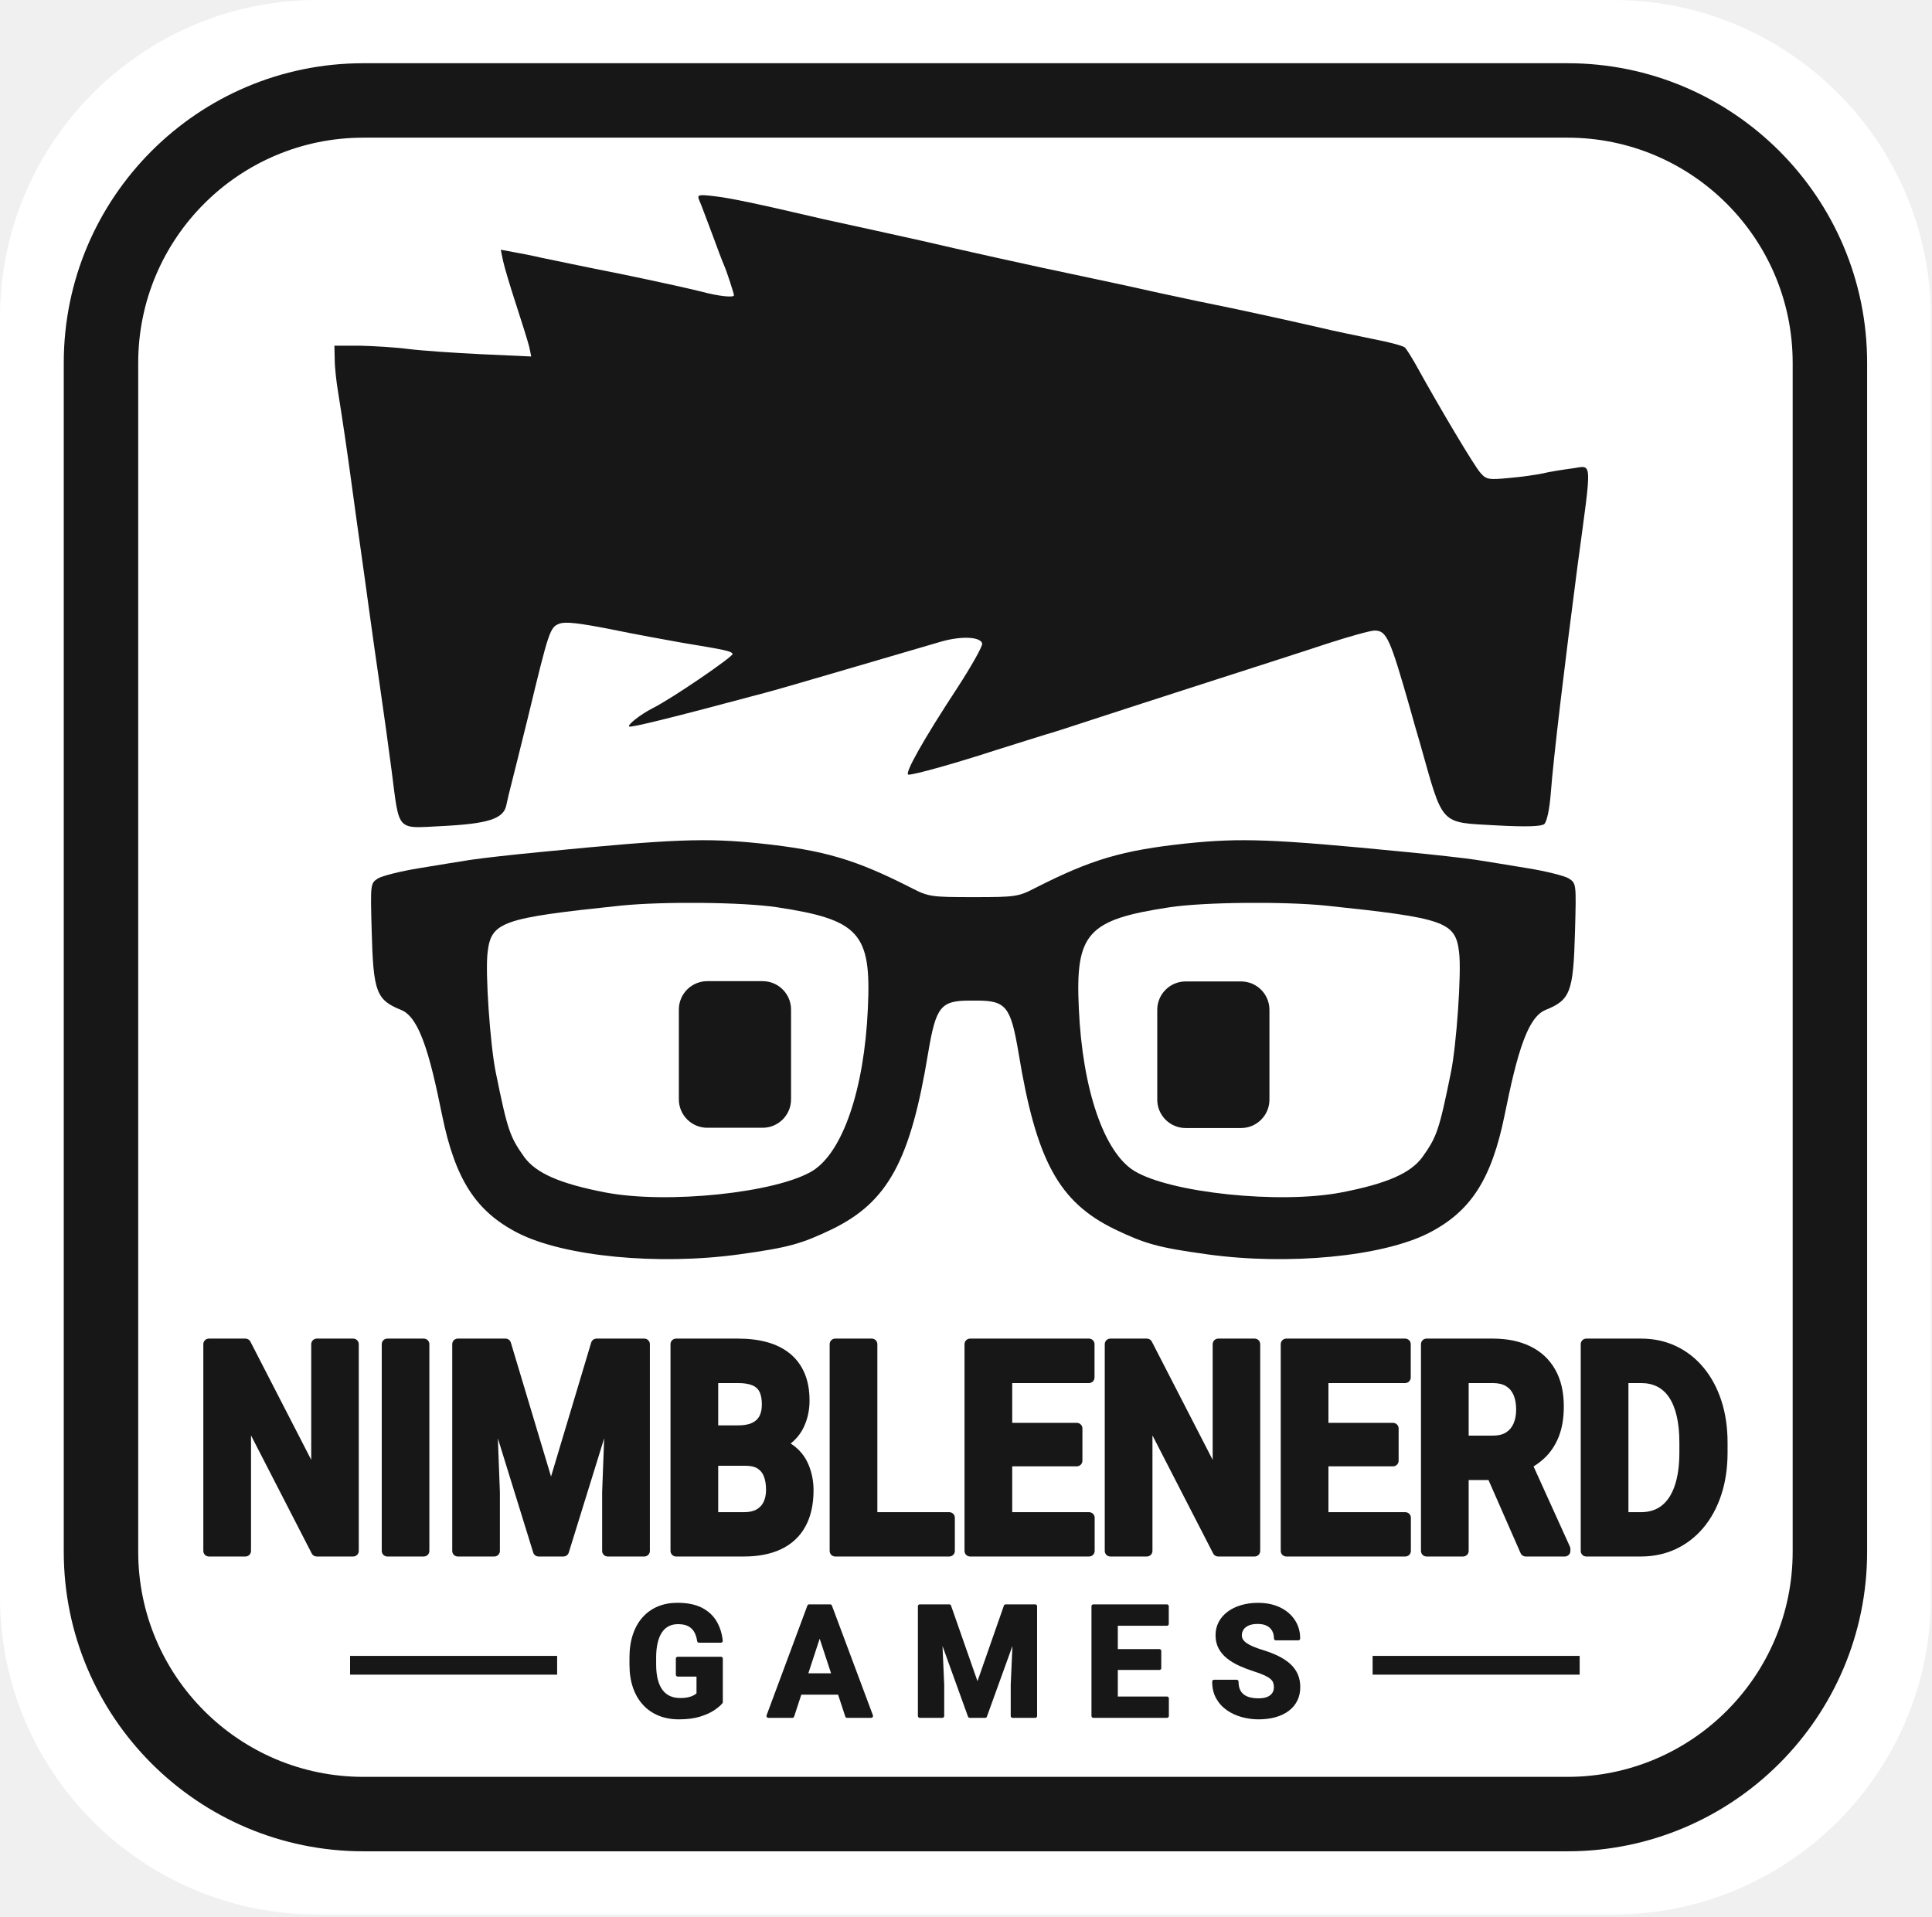
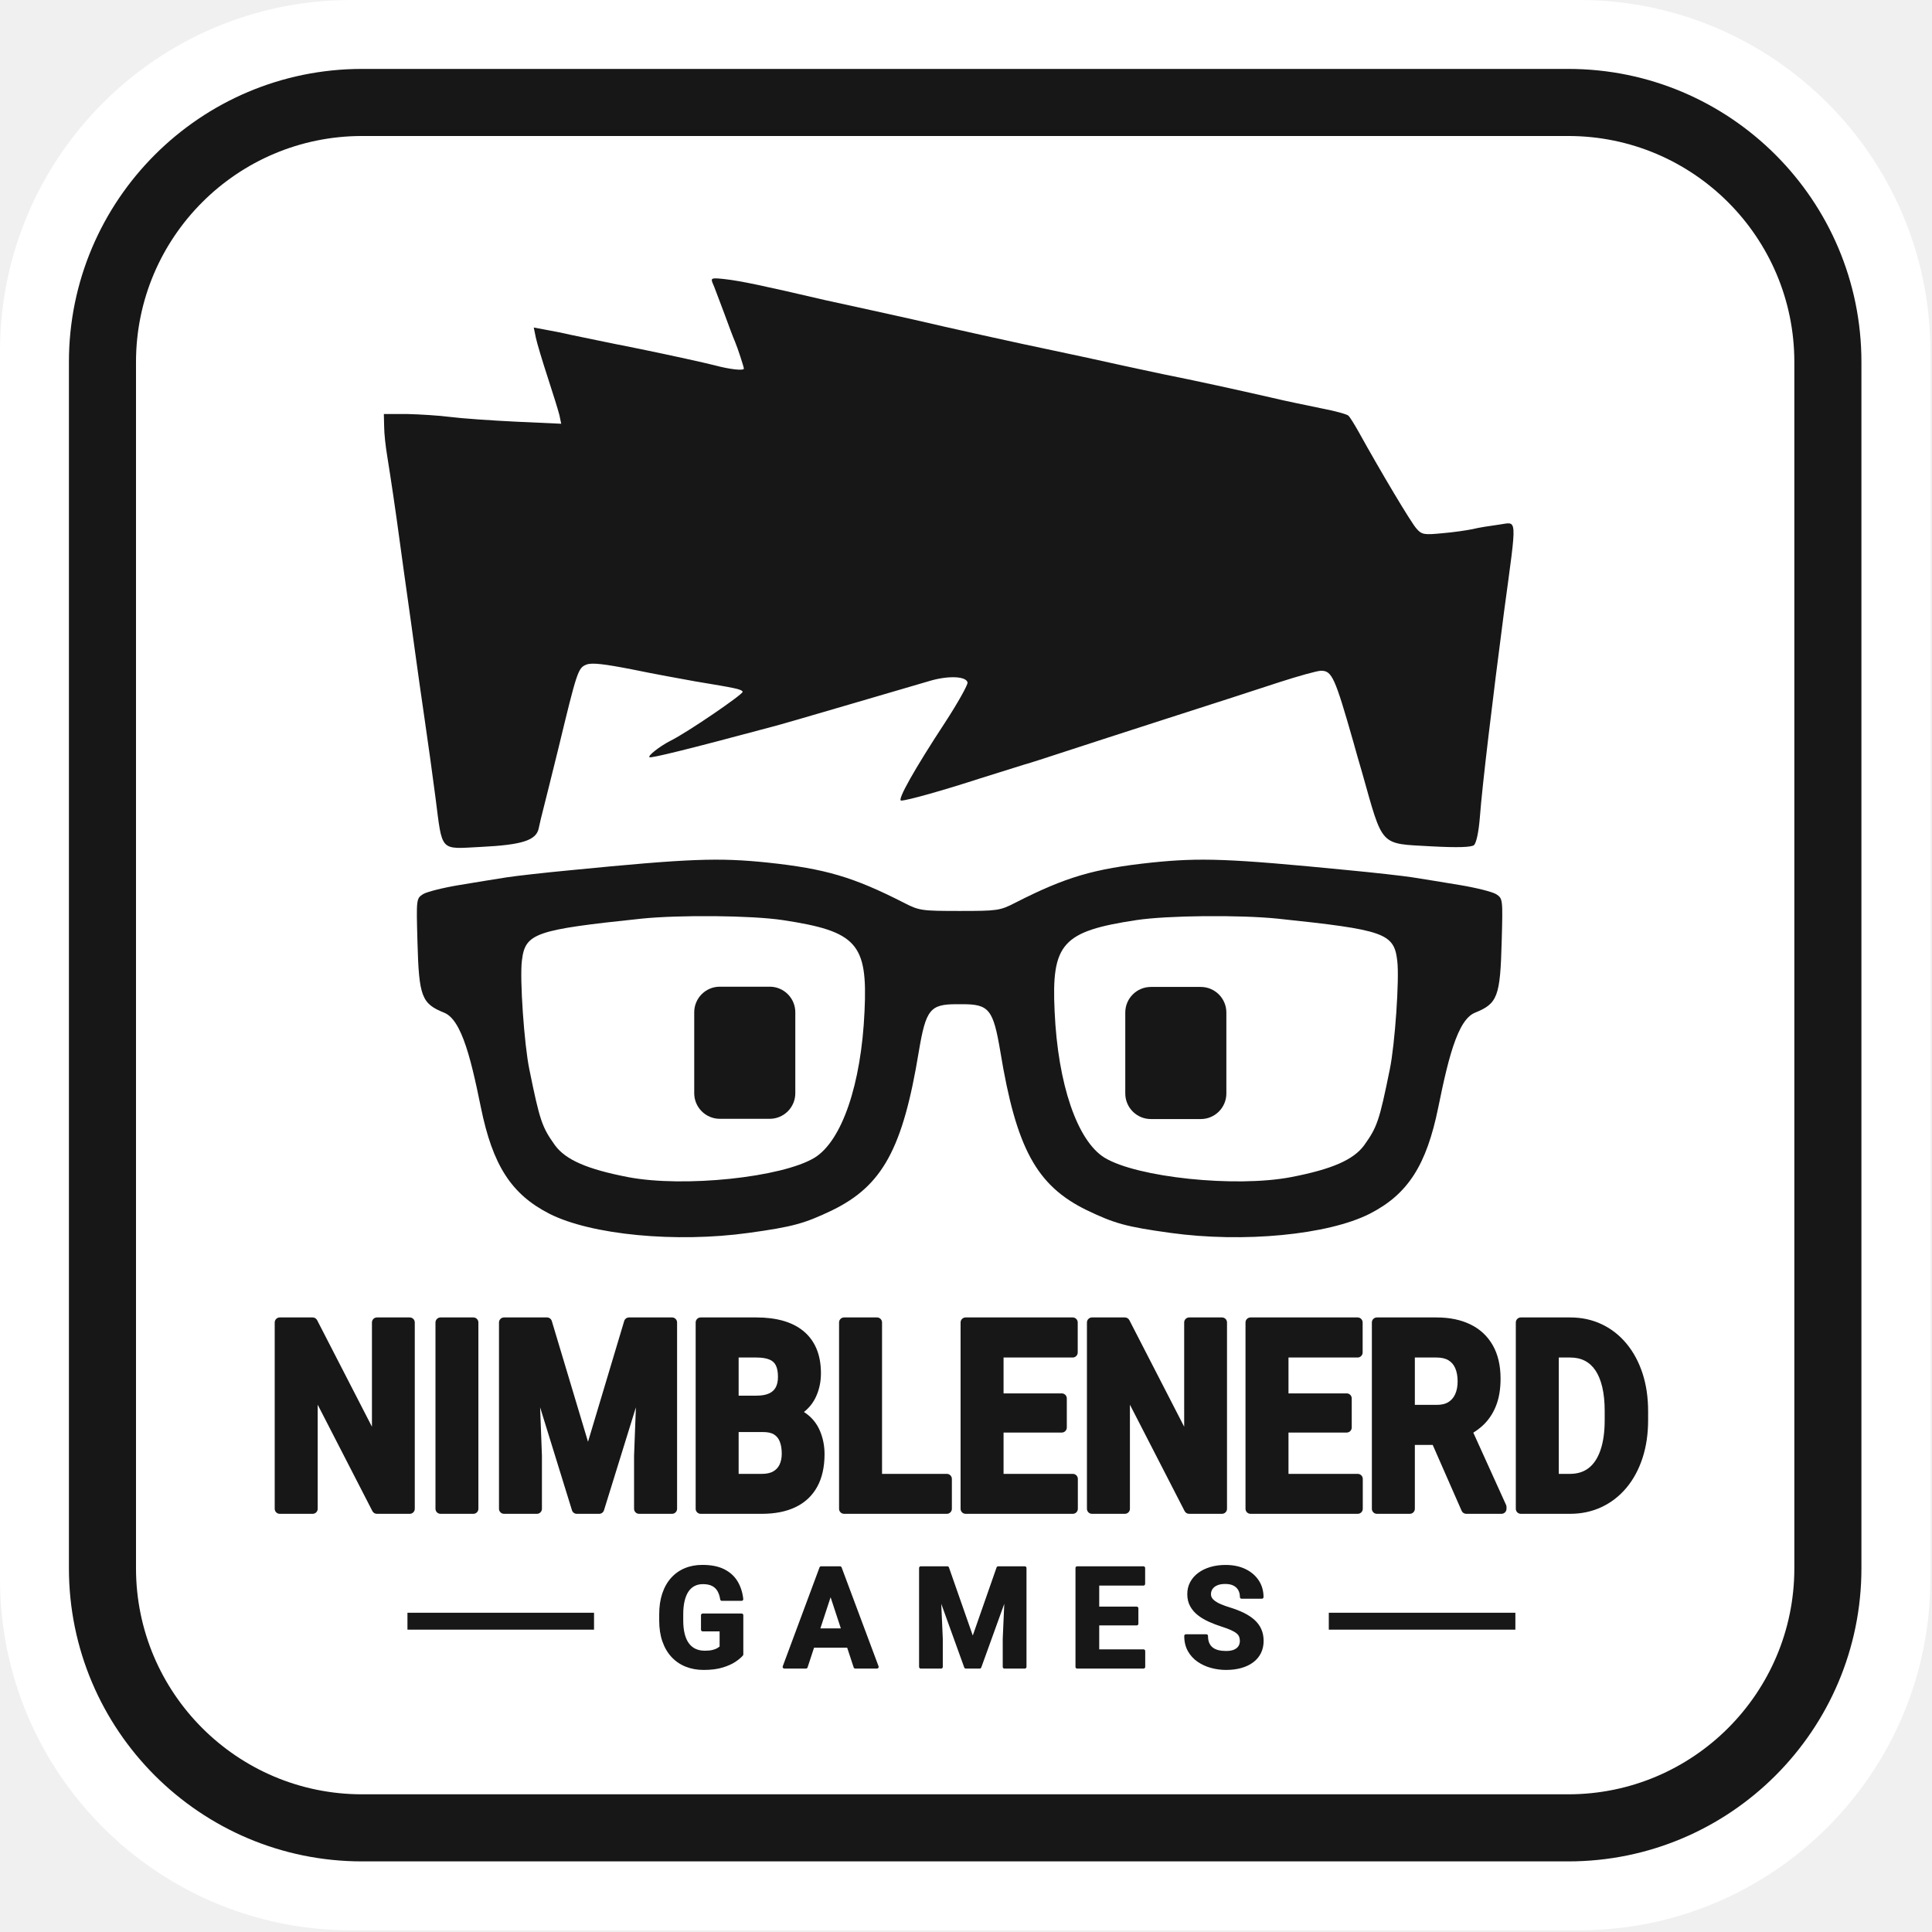
- <svg xmlns="http://www.w3.org/2000/svg" width="100%" height="100%" viewBox="0 0 519 515" version="1.1" xml:space="preserve" style="fill-rule:evenodd;clip-rule:evenodd;stroke-linejoin:round;stroke-miterlimit:2;">
-   <path d="M518.701,85.3L518.701,429.09C518.701,476.168 480.479,514.39 433.401,514.39L85.3,514.39C38.222,514.39 0,476.168 0,429.09L0,85.3C0,38.222 38.222,0 85.3,0L433.401,0C480.479,0 518.701,38.222 518.701,85.3Z" style="fill:#fff;" />
-   <path d="M212.398,387.841C212.528,387.922 212.655,388.006 212.78,388.092C214.801,389.484 216.275,391.3 217.205,393.537C218.097,395.685 218.546,397.969 218.546,400.391C218.546,404.259 217.805,407.496 216.371,410.113C214.891,412.812 212.726,414.848 209.87,416.214C207.13,417.524 203.793,418.198 199.851,418.198L181.62,418.198C180.791,418.198 180.12,417.526 180.12,416.698L180.12,361.151C180.12,360.323 180.791,359.651 181.62,359.651L198.24,359.651C201.172,359.651 203.789,359.976 206.091,360.616C208.492,361.282 210.531,362.311 212.215,363.686C213.937,365.091 215.251,366.858 216.15,368.991C217.021,371.056 217.47,373.496 217.47,376.315C217.47,378.812 216.979,381.124 216.007,383.254C215.183,385.059 213.982,386.59 212.398,387.841ZM198.259,382.968C199.793,382.968 201.059,382.758 202.05,382.289C202.906,381.885 203.553,381.302 203.978,380.527C204.445,379.673 204.656,378.619 204.656,377.376C204.656,375.939 204.455,374.768 203.993,373.877C203.6,373.12 202.983,372.573 202.154,372.223C201.136,371.793 199.829,371.6 198.24,371.6L192.933,371.6L192.933,382.968L198.259,382.968ZM192.933,393.821L192.933,406.288L199.851,406.288C201.248,406.288 202.401,406.053 203.296,405.522C204.124,405.031 204.74,404.363 205.138,403.512C205.578,402.572 205.787,401.495 205.787,400.286C205.787,398.872 205.593,397.647 205.179,396.615C204.825,395.732 204.274,395.045 203.513,394.563C202.691,394.043 201.6,393.821 200.256,393.821L192.933,393.821ZM96.378,361.151L96.378,416.698C96.378,417.526 95.706,418.198 94.878,418.198L85.075,418.198C84.513,418.198 83.998,417.884 83.741,417.384L67.432,385.663L67.432,416.698C67.432,417.526 66.761,418.198 65.932,418.198L56.119,418.198C55.29,418.198 54.619,417.526 54.619,416.698L54.619,361.151C54.619,360.323 55.29,359.651 56.119,359.651L65.932,359.651C66.494,359.651 67.009,359.965 67.266,360.465L83.607,392.227L83.607,361.151C83.607,360.323 84.279,359.651 85.107,359.651L94.878,359.651C95.706,359.651 96.378,360.323 96.378,361.151ZM115.342,361.151L115.342,416.698C115.342,417.526 114.671,418.198 113.842,418.198L104.051,418.198C103.222,418.198 102.551,417.526 102.551,416.698L102.551,361.151C102.551,360.323 103.222,359.651 104.051,359.651L113.842,359.651C114.671,359.651 115.342,360.323 115.342,361.151ZM133.742,386.444L134.287,400.866L134.288,400.922L134.288,416.698C134.288,417.526 133.617,418.198 132.788,418.198L122.985,418.198C122.157,418.198 121.485,417.526 121.485,416.698L121.485,361.151C121.485,360.323 122.157,359.651 122.985,359.651L135.794,359.651C136.457,359.651 137.041,360.086 137.231,360.72L148.027,396.715L158.812,360.721C159.003,360.086 159.587,359.651 160.249,359.651L173.08,359.651C173.909,359.651 174.58,360.323 174.58,361.151L174.58,416.698C174.58,417.526 173.909,418.198 173.08,418.198L163.255,418.198C162.427,418.198 161.755,417.526 161.755,416.698L161.755,400.922L161.756,400.866L162.301,386.447L152.79,417.142C152.595,417.77 152.014,418.198 151.357,418.198L144.676,418.198C144.018,418.198 143.437,417.77 143.243,417.142L133.742,386.444ZM255.004,418.198L224.373,418.198C223.544,418.198 222.873,417.526 222.873,416.698L222.873,361.151C222.873,360.323 223.544,359.651 224.373,359.651L234.186,359.651C235.015,359.651 235.686,360.323 235.686,361.151L235.686,406.288L255.004,406.288C255.832,406.288 256.504,406.959 256.504,407.788L256.504,416.698C256.504,417.526 255.832,418.198 255.004,418.198ZM292.563,418.198L260.603,418.198C259.775,418.198 259.103,417.526 259.103,416.698L259.103,361.151C259.103,360.323 259.775,359.651 260.603,359.651L292.525,359.651C293.353,359.651 294.025,360.323 294.025,361.151L294.025,370.1C294.025,370.928 293.353,371.6 292.525,371.6L271.917,371.6L271.917,382.293L289.272,382.293C290.1,382.293 290.772,382.964 290.772,383.793L290.772,392.47C290.772,393.299 290.1,393.97 289.272,393.97L271.917,393.97L271.917,406.288L292.563,406.288C293.392,406.288 294.063,406.959 294.063,407.788L294.063,416.698C294.063,417.526 293.392,418.198 292.563,418.198ZM338.534,361.151L338.534,416.698C338.534,417.526 337.862,418.198 337.034,418.198L327.232,418.198C326.67,418.198 326.155,417.884 325.898,417.384L309.589,385.663L309.589,416.698C309.589,417.526 308.917,418.198 308.089,418.198L298.275,418.198C297.447,418.198 296.775,417.526 296.775,416.698L296.775,361.151C296.775,360.323 297.447,359.651 298.275,359.651L308.089,359.651C308.65,359.651 309.165,359.965 309.422,360.465L325.763,392.227L325.763,361.151C325.763,360.323 326.435,359.651 327.263,359.651L337.034,359.651C337.862,359.651 338.534,360.323 338.534,361.151ZM377.51,418.198L345.55,418.198C344.721,418.198 344.05,417.526 344.05,416.698L344.05,361.151C344.05,360.323 344.721,359.651 345.55,359.651L377.471,359.651C378.299,359.651 378.971,360.323 378.971,361.151L378.971,370.1C378.971,370.928 378.299,371.6 377.471,371.6L356.863,371.6L356.863,382.293L374.218,382.293C375.047,382.293 375.718,382.964 375.718,383.793L375.718,392.47C375.718,393.299 375.047,393.97 374.218,393.97L356.863,393.97L356.863,406.288L377.51,406.288C378.338,406.288 379.01,406.959 379.01,407.788L379.01,416.698C379.01,417.526 378.338,418.198 377.51,418.198ZM394.535,397.654L394.535,416.698C394.535,417.526 393.863,418.198 393.035,418.198L383.221,418.198C382.393,418.198 381.721,417.526 381.721,416.698L381.721,361.151C381.721,360.323 382.393,359.651 383.221,359.651L401.003,359.651C404.891,359.651 408.239,360.348 411.053,361.708C413.966,363.117 416.204,365.201 417.772,367.957C419.303,370.647 420.092,373.958 420.092,377.9C420.092,381.095 419.615,383.83 418.69,386.111C417.74,388.456 416.399,390.404 414.679,391.962C413.846,392.717 412.941,393.396 411.965,393.999L421.729,415.544C421.817,415.738 421.863,415.949 421.863,416.163L421.863,416.698C421.863,417.526 421.191,418.198 420.363,418.198L409.858,418.198C409.263,418.198 408.724,417.846 408.484,417.301L399.862,397.654L394.535,397.654ZM394.535,385.717L401.066,385.717C402.464,385.717 403.63,385.457 404.552,384.878C405.438,384.321 406.103,383.541 406.555,382.546C407.052,381.449 407.288,380.175 407.288,378.728C407.288,377.188 407.055,375.855 406.559,374.734C406.118,373.737 405.457,372.966 404.568,372.428C403.622,371.857 402.43,371.6 401.003,371.6L394.535,371.6L394.535,385.717ZM440.774,418.198L426.137,418.198C425.309,418.198 424.637,417.526 424.637,416.698L424.637,361.151C424.637,360.323 425.309,359.651 426.137,359.651L440.853,359.651C444.28,359.651 447.416,360.333 450.265,361.686C453.117,363.039 455.585,364.973 457.667,367.493C459.72,369.976 461.309,372.928 462.426,376.353C463.526,379.727 464.082,383.482 464.082,387.62L464.082,390.267C464.082,394.387 463.527,398.137 462.427,401.52C461.309,404.956 459.718,407.907 457.665,410.379C455.584,412.884 453.111,414.811 450.25,416.164C447.392,417.516 444.234,418.198 440.774,418.198ZM437.451,371.6L437.451,406.288L440.774,406.288C442.981,406.288 444.845,405.726 446.353,404.556C447.902,403.354 449.054,401.584 449.855,399.276C450.716,396.795 451.135,393.79 451.135,390.267L451.135,387.544C451.135,384.84 450.894,382.453 450.404,380.383C449.937,378.412 449.26,376.751 448.353,375.411C447.503,374.156 446.46,373.203 445.213,372.563C443.947,371.913 442.492,371.6 440.853,371.6L437.451,371.6Z" style="fill:#171717;" />
-   <path d="M194.175,445.633L194.175,457.321C194.175,457.438 194.134,457.551 194.06,457.64C193.58,458.218 192.84,458.848 191.834,459.522C190.842,460.186 189.565,460.76 187.998,461.238C186.446,461.711 184.568,461.951 182.365,461.951C180.391,461.951 178.594,461.623 176.973,460.973C175.338,460.317 173.931,459.352 172.753,458.08C171.58,456.814 170.674,455.266 170.04,453.433C169.413,451.623 169.097,449.555 169.097,447.229L169.097,445.379C169.097,443.054 169.402,440.987 170.006,439.176C170.618,437.341 171.493,435.792 172.626,434.526C173.767,433.252 175.128,432.285 176.711,431.623C178.282,430.966 180.032,430.636 181.961,430.636C184.62,430.636 186.798,431.075 188.5,431.937C190.232,432.813 191.555,434.024 192.474,435.563C193.38,437.082 193.943,438.828 194.158,440.801C194.173,440.943 194.128,441.084 194.033,441.189C193.938,441.295 193.803,441.356 193.661,441.356L187.776,441.356C187.528,441.356 187.317,441.174 187.281,440.929C187.143,439.992 186.881,439.175 186.489,438.479C186.117,437.818 185.585,437.304 184.897,436.936C184.182,436.554 183.257,436.373 182.126,436.373C181.195,436.373 180.366,436.556 179.64,436.93C178.92,437.3 178.317,437.85 177.828,438.575C177.32,439.33 176.937,440.265 176.671,441.376C176.399,442.519 176.264,443.84 176.264,445.338L176.264,447.229C176.264,448.728 176.407,450.051 176.695,451.197C176.976,452.309 177.387,453.244 177.935,453.999C178.467,454.73 179.128,455.282 179.92,455.655C180.727,456.034 181.659,456.22 182.715,456.22C183.627,456.22 184.389,456.145 185,455.99C185.589,455.841 186.067,455.661 186.432,455.443C186.705,455.279 186.929,455.124 187.104,454.973L187.104,450.46L182.054,450.46C181.778,450.46 181.554,450.236 181.554,449.96L181.554,445.633C181.554,445.357 181.778,445.133 182.054,445.133L193.675,445.133C193.951,445.133 194.175,445.357 194.175,445.633ZM215.259,455.324L213.331,461.201C213.264,461.407 213.072,461.545 212.856,461.545L206.396,461.545C206.232,461.545 206.079,461.465 205.985,461.331C205.892,461.196 205.87,461.025 205.927,460.871L216.894,431.38C216.967,431.184 217.154,431.054 217.363,431.054L223.009,431.054C223.218,431.054 223.405,431.184 223.478,431.379L234.499,460.87C234.556,461.024 234.535,461.196 234.441,461.33C234.348,461.465 234.194,461.545 234.03,461.545L227.55,461.545C227.334,461.545 227.142,461.407 227.075,461.202L225.142,455.324L215.259,455.324ZM220.194,440.28L217.146,449.573L223.251,449.573L220.194,440.28ZM253.187,442.238L253.646,452.648L253.647,452.67L253.647,461.045C253.647,461.322 253.423,461.545 253.147,461.545L247.076,461.545C246.799,461.545 246.576,461.322 246.576,461.045L246.576,431.554C246.576,431.278 246.799,431.054 247.076,431.054L255.008,431.054C255.221,431.054 255.41,431.189 255.48,431.389L262.584,451.694L269.681,431.389C269.751,431.189 269.94,431.054 270.153,431.054L278.099,431.054C278.375,431.054 278.599,431.278 278.599,431.554L278.599,461.045C278.599,461.322 278.375,461.545 278.099,461.545L272.014,461.545C271.738,461.545 271.514,461.322 271.514,461.045L271.514,452.67L271.515,452.648L271.974,442.243L265.116,461.215C265.045,461.413 264.857,461.545 264.646,461.545L260.508,461.545C260.298,461.545 260.11,461.413 260.038,461.215L253.187,442.238ZM313.497,461.545L293.704,461.545C293.428,461.545 293.204,461.322 293.204,461.045L293.204,431.554C293.204,431.278 293.428,431.054 293.704,431.054L313.473,431.054C313.749,431.054 313.973,431.278 313.973,431.554L313.973,436.305C313.973,436.582 313.749,436.805 313.473,436.805L300.282,436.805L300.282,443.075L311.458,443.075C311.734,443.075 311.958,443.299 311.958,443.575L311.958,448.182C311.958,448.459 311.734,448.682 311.458,448.682L300.282,448.682L300.282,455.815L313.497,455.815C313.773,455.815 313.997,456.039 313.997,456.315L313.997,461.045C313.997,461.322 313.773,461.545 313.497,461.545ZM342.211,453.331C342.211,452.863 342.144,452.443 342.005,452.072C341.873,451.72 341.63,451.398 341.285,451.1C340.899,450.766 340.351,450.438 339.646,450.112C338.906,449.769 337.948,449.413 336.775,449.043L336.772,449.042C335.404,448.604 334.115,448.109 332.905,447.559C331.673,446.999 330.587,446.346 329.647,445.601C328.681,444.837 327.924,443.944 327.373,442.926C326.818,441.898 326.535,440.706 326.535,439.349C326.535,438.032 326.825,436.836 327.399,435.761C327.97,434.693 328.773,433.774 329.811,433.005C330.832,432.25 332.036,431.666 333.426,431.257C334.798,430.853 336.307,430.649 337.953,430.649C340.215,430.649 342.185,431.059 343.866,431.869C345.573,432.691 346.896,433.824 347.842,435.264C348.792,436.711 349.269,438.364 349.269,440.226C349.269,440.502 349.046,440.726 348.769,440.726L342.726,440.726C342.45,440.726 342.226,440.502 342.226,440.226C342.226,439.456 342.07,438.774 341.749,438.183C341.437,437.608 340.965,437.158 340.337,436.829C339.679,436.483 338.846,436.318 337.844,436.318C336.874,436.318 336.064,436.458 335.416,436.751C334.809,437.025 334.349,437.388 334.045,437.852C333.747,438.307 333.599,438.816 333.599,439.377C333.599,439.781 333.699,440.147 333.904,440.473C334.127,440.829 334.459,441.157 334.894,441.463C335.365,441.795 335.949,442.107 336.645,442.4C337.365,442.704 338.196,442.999 339.136,443.285C340.766,443.785 342.202,444.343 343.444,444.957C344.71,445.584 345.772,446.293 346.63,447.081C347.51,447.889 348.173,448.806 348.621,449.829C349.069,450.851 349.296,452.004 349.296,453.29C349.296,454.658 349.024,455.879 348.486,456.953C347.947,458.032 347.175,458.947 346.169,459.697C345.182,460.434 344.001,460.997 342.624,461.382C341.27,461.76 339.761,461.951 338.095,461.951C336.586,461.951 335.102,461.753 333.642,461.359C332.168,460.962 330.834,460.352 329.637,459.533C328.422,458.701 327.451,457.644 326.726,456.362C326,455.078 325.631,453.562 325.631,451.812C325.631,451.536 325.855,451.312 326.131,451.312L332.216,451.312C332.492,451.312 332.716,451.536 332.716,451.812C332.716,452.644 332.838,453.351 333.095,453.931C333.341,454.485 333.69,454.936 334.145,455.28C334.616,455.636 335.177,455.891 335.826,456.051C336.51,456.219 337.266,456.302 338.095,456.302C339.065,456.302 339.865,456.171 340.491,455.894C341.07,455.638 341.507,455.293 341.79,454.847C342.073,454.402 342.211,453.896 342.211,453.331Z" style="fill:#171717;" />
-   <path d="M187.84,53.815C188.28,54.694 189.688,58.653 191.184,62.525C192.591,66.396 194.087,70.355 194.527,71.323C195.319,73.17 197.166,78.889 197.166,79.329C197.166,80.033 193.031,79.593 188.456,78.361C185.729,77.657 175.787,75.458 166.373,73.522C156.959,71.675 147.457,69.651 145.258,69.211C143.058,68.683 139.803,68.067 137.868,67.715L134.524,67.1L135.14,70.091C135.492,71.763 137.076,77.041 138.659,81.88C140.243,86.719 141.827,91.822 142.179,93.23L142.706,95.781L129.246,95.165C121.855,94.813 113.057,94.197 109.626,93.758C106.283,93.318 100.388,92.966 96.693,92.878L89.83,92.878L89.918,96.573C89.918,98.684 90.358,102.556 90.798,105.195C91.942,112.321 93.262,121.119 94.669,131.589C95.373,136.692 96.341,143.818 96.869,147.425C97.397,151.033 98.364,158.159 99.068,163.262C99.772,168.365 101.092,177.867 102.06,184.377C103.027,190.888 104.435,201.181 105.227,207.252C107.338,223.704 106.371,222.561 118.776,221.945C131.093,221.329 135.316,220.009 136.02,216.314C136.284,214.994 136.9,212.443 137.34,210.771C137.78,209.1 139.803,200.917 141.827,192.735C147.457,169.421 147.721,168.541 150.273,167.573C151.856,166.957 155.552,167.397 164.086,169.069C170.42,170.388 178.778,171.884 182.649,172.588C194.791,174.611 196.286,174.875 196.814,175.667C197.166,176.283 180.362,187.808 175.171,190.36C172.092,191.943 168.485,194.759 169.013,195.199C169.452,195.551 180.274,192.911 205.524,186.137C207.02,185.785 217.314,182.793 228.399,179.538C239.573,176.283 250.658,173.028 253.034,172.324C258.4,170.828 263.503,171.092 263.855,172.94C263.943,173.644 260.952,179.01 257.169,184.817C248.107,198.63 242.74,208.132 244.06,208.132C245.819,208.132 256.729,205.052 267.55,201.533C273.093,199.774 279.076,197.926 280.747,197.398C282.419,196.958 287.786,195.199 292.625,193.615C297.464,192.031 311.54,187.456 323.858,183.497C336.175,179.538 350.956,174.787 356.762,172.852C362.481,171.004 368.112,169.421 369.255,169.421C372.511,169.421 373.39,171.444 378.845,190.536C379.461,192.735 380.605,196.87 381.485,199.774C387.819,222.209 386.588,220.889 402.072,221.769C410.166,222.209 414.037,222.033 414.829,221.417C415.533,220.801 416.237,217.546 416.589,213.147C417.293,203.645 420.372,178.131 423.803,151.824C427.762,122.439 427.85,125.166 422.219,125.87C419.668,126.222 416.149,126.75 414.477,127.19C412.806,127.542 408.671,128.158 405.415,128.422C399.961,128.95 399.257,128.862 397.673,127.014C396.089,125.254 387.203,110.386 380.429,98.157C379.197,95.957 377.877,93.846 377.438,93.406C377.086,92.966 373.215,91.91 368.991,91.118C364.768,90.238 358.258,88.919 354.651,88.039C343.477,85.487 332.568,83.112 324.298,81.44C322.362,81.088 316.027,79.681 310.221,78.449C304.414,77.129 294.912,75.106 289.105,73.874C279.692,71.938 257.081,66.924 247.755,64.724C245.819,64.284 240.276,63.052 235.438,61.997C230.599,60.941 224.264,59.533 221.361,58.917C202.885,54.606 196.198,53.199 191.535,52.671C187.576,52.231 187.224,52.319 187.84,53.815Z" style="fill:#171717;fill-rule:nonzero;" />
-   <path d="M261.472,268.848C261.163,268.841 260.925,268.838 260.588,268.838C252.67,268.838 251.438,270.422 249.327,282.915C244.576,311.86 238.505,322.946 223.549,330.248C215.279,334.207 211.935,335.175 198.562,337.023C176.919,340.014 151.669,337.639 139.176,331.304C127.826,325.497 122.284,316.875 118.764,299.631C117.158,291.745 115.578,284.586 113.608,279.406C112.631,276.835 111.557,274.752 110.336,273.309C109.571,272.405 108.748,271.753 107.855,271.39C101.08,268.662 100.289,266.639 99.849,250.186C99.497,237.429 99.497,237.341 101.52,236.021C102.664,235.318 107.591,234.086 112.43,233.294C117.269,232.502 123.603,231.447 126.507,231.007C129.41,230.567 137.944,229.599 145.422,228.895C181.23,225.376 189.588,225.112 204.193,226.608C221.525,228.455 229.795,230.919 244.84,238.573C249.415,240.948 250.205,241.036 261.467,241.036C272.728,241.036 273.533,240.948 278.108,238.573C293.153,230.919 301.423,228.455 318.755,226.608C333.36,225.112 341.718,225.376 377.526,228.895C385.004,229.599 393.538,230.567 396.441,231.007C399.345,231.447 405.679,232.502 410.518,233.294C415.357,234.086 420.284,235.318 421.428,236.021C423.451,237.341 423.451,237.429 423.099,250.186C422.659,266.639 421.868,268.662 415.093,271.39C414.2,271.753 413.377,272.405 412.612,273.309C411.391,274.752 410.317,276.835 409.34,279.406C407.37,284.586 405.79,291.745 404.184,299.631C400.664,316.875 395.122,325.497 383.772,331.304C371.279,337.639 346.029,340.014 324.386,337.023C311.013,335.175 307.669,334.207 299.399,330.248C284.443,322.946 278.372,311.86 273.621,282.915C271.509,270.422 270.278,268.838 262.36,268.838C262.023,268.838 261.78,268.841 261.472,268.848ZM356.234,243.324C344.973,242.18 323.506,242.356 314.18,243.764C292.097,247.107 288.842,250.714 289.809,270.95C290.777,292.769 296.584,309.573 304.678,314.588C314.356,320.482 343.653,323.562 360.281,320.394C372.599,318.019 378.933,315.204 382.101,310.893C385.972,305.438 386.588,303.766 389.755,288.194C391.25,280.979 392.658,261.184 391.954,255.817C390.987,247.635 388.083,246.667 356.234,243.324ZM166.714,243.324C134.865,246.667 131.961,247.635 130.994,255.817C130.29,261.184 131.697,280.979 133.193,288.194C136.36,303.766 136.976,305.438 140.847,310.893C144.015,315.204 150.349,318.019 162.666,320.394C179.295,323.562 208.592,320.482 218.27,314.588C226.364,309.573 232.171,292.769 233.139,270.95C234.106,250.714 230.851,247.107 208.768,243.764C199.442,242.356 177.975,242.18 166.714,243.324Z" style="fill:#171717;" />
-   <rect x="94.042" y="444.901" width="55.623" height="5.04" style="fill:#171717;" />
-   <rect x="368.729" y="444.901" width="55.623" height="5.04" style="fill:#171717;" />
-   <path d="M501.572,97.478L501.572,416.912C501.572,461.336 465.505,497.403 421.08,497.403L97.62,497.403C53.196,497.403 17.129,461.336 17.129,416.912L17.129,97.478C17.129,53.054 53.196,16.987 97.62,16.987L421.08,16.987C465.505,16.987 501.572,53.054 501.572,97.478ZM481.572,97.478C481.572,64.092 454.467,36.987 421.08,36.987L97.62,36.987C64.234,36.987 37.129,64.092 37.129,97.478L37.129,416.912C37.129,450.298 64.234,477.403 97.62,477.403L421.08,477.403C454.467,477.403 481.572,450.298 481.572,416.912L481.572,97.478Z" style="fill:#171717;" />
-   <path d="M212.501,271.245L212.501,295.376C212.501,299.587 209.083,303.005 204.872,303.005L189.993,303.005C185.782,303.005 182.364,299.587 182.364,295.376L182.364,271.245C182.364,267.035 185.782,263.617 189.993,263.617L204.872,263.617C209.083,263.617 212.501,267.035 212.501,271.245Z" style="fill:#171717;" />
-   <path d="M341.014,271.319L341.014,295.45C341.014,299.66 337.596,303.078 333.385,303.078L318.505,303.078C314.295,303.078 310.877,299.66 310.877,295.45L310.877,271.319C310.877,267.108 314.295,263.69 318.505,263.69L333.385,263.69C337.596,263.69 341.014,267.108 341.014,271.319Z" style="fill:#171717;" />
+ <svg xmlns="http://www.w3.org/2000/svg" width="100%" height="100%" viewBox="0 0 576 576" version="1.1" xml:space="preserve" style="fill-rule:evenodd;clip-rule:evenodd;stroke-linejoin:round;stroke-miterlimit:2;">
+   <path d="M575.507,104.736L575.507,470.76C575.507,528.565 528.576,575.495 470.771,575.495L104.736,575.495C46.93,575.495 0,528.565 0,470.76L0,104.736C0,46.93 46.93,0 104.736,0L470.771,0C528.576,0 575.507,46.93 575.507,104.736Z" style="fill:#fff;" />
+   <path d="M239.68,420.968C239.81,421.049 239.937,421.133 240.063,421.219C242.083,422.611 243.557,424.427 244.487,426.664C245.38,428.812 245.828,431.096 245.828,433.518C245.828,437.386 245.087,440.623 243.653,443.24C242.174,445.939 240.009,447.975 237.152,449.341C234.413,450.651 231.076,451.325 227.134,451.325L208.902,451.325C208.074,451.325 207.402,450.654 207.402,449.825L207.402,394.278C207.402,393.45 208.074,392.778 208.902,392.778L225.523,392.778C228.455,392.778 231.071,393.103 233.374,393.743C235.774,394.409 237.813,395.438 239.498,396.813C241.219,398.218 242.533,399.985 243.433,402.118C244.303,404.183 244.752,406.623 244.752,409.442C244.752,411.939 244.262,414.251 243.289,416.381C242.465,418.186 241.264,419.717 239.68,420.968ZM225.542,416.095C227.075,416.095 228.342,415.885 229.332,415.416C230.188,415.012 230.836,414.429 231.26,413.654C231.727,412.8 231.938,411.746 231.938,410.503C231.938,409.066 231.737,407.895 231.275,407.004C230.883,406.247 230.265,405.7 229.436,405.35C228.418,404.92 227.111,404.727 225.523,404.727L220.216,404.727L220.216,416.095L225.542,416.095ZM220.216,426.948L220.216,439.415L227.134,439.415C228.53,439.415 229.683,439.18 230.579,438.649C231.407,438.158 232.022,437.49 232.42,436.639C232.86,435.699 233.069,434.622 233.069,433.413C233.069,432 232.875,430.774 232.461,429.742C232.107,428.859 231.556,428.172 230.795,427.69C229.973,427.17 228.882,426.948 227.539,426.948L220.216,426.948ZM123.66,394.278L123.66,449.825C123.66,450.654 122.989,451.325 122.16,451.325L112.358,451.325C111.796,451.325 111.281,451.011 111.024,450.511L94.715,418.79L94.715,449.825C94.715,450.654 94.043,451.325 93.215,451.325L83.401,451.325C82.573,451.325 81.901,450.654 81.901,449.825L81.901,394.278C81.901,393.45 82.573,392.778 83.401,392.778L93.215,392.778C93.777,392.778 94.291,393.092 94.549,393.592L110.89,425.354L110.89,394.278C110.89,393.45 111.561,392.778 112.39,392.778L122.16,392.778C122.989,392.778 123.66,393.45 123.66,394.278ZM142.625,394.278L142.625,449.825C142.625,450.654 141.953,451.325 141.125,451.325L131.333,451.325C130.505,451.325 129.833,450.654 129.833,449.825L129.833,394.278C129.833,393.45 130.505,392.778 131.333,392.778L141.125,392.778C141.953,392.778 142.625,393.45 142.625,394.278ZM161.025,419.571L161.57,433.993L161.571,434.049L161.571,449.825C161.571,450.654 160.899,451.325 160.071,451.325L150.268,451.325C149.439,451.325 148.768,450.654 148.768,449.825L148.768,394.278C148.768,393.45 149.439,392.778 150.268,392.778L163.077,392.778C163.739,392.778 164.323,393.213 164.514,393.847L175.309,429.842L186.095,393.848C186.285,393.213 186.869,392.778 187.532,392.778L200.363,392.778C201.191,392.778 201.863,393.45 201.863,394.278L201.863,449.825C201.863,450.654 201.191,451.325 200.363,451.325L190.538,451.325C189.709,451.325 189.038,450.654 189.038,449.825L189.038,434.049L189.039,433.993L189.584,419.574L180.072,450.269C179.878,450.897 179.297,451.325 178.64,451.325L171.958,451.325C171.301,451.325 170.72,450.897 170.525,450.269L161.025,419.571ZM282.286,451.325L251.655,451.325C250.827,451.325 250.155,450.654 250.155,449.825L250.155,394.278C250.155,393.45 250.827,392.778 251.655,392.778L261.469,392.778C262.297,392.778 262.969,393.45 262.969,394.278L262.969,439.415L282.286,439.415C283.114,439.415 283.786,440.086 283.786,440.915L283.786,449.825C283.786,450.654 283.114,451.325 282.286,451.325ZM319.846,451.325L287.886,451.325C287.057,451.325 286.386,450.654 286.386,449.825L286.386,394.278C286.386,393.45 287.057,392.778 287.886,392.778L319.807,392.778C320.635,392.778 321.307,393.45 321.307,394.278L321.307,403.227C321.307,404.055 320.635,404.727 319.807,404.727L299.199,404.727L299.199,415.42L316.554,415.42C317.383,415.42 318.054,416.091 318.054,416.92L318.054,425.597C318.054,426.426 317.383,427.097 316.554,427.097L299.199,427.097L299.199,439.415L319.846,439.415C320.674,439.415 321.346,440.086 321.346,440.915L321.346,449.825C321.346,450.654 320.674,451.325 319.846,451.325ZM365.816,394.278L365.816,449.825C365.816,450.654 365.145,451.325 364.316,451.325L354.514,451.325C353.952,451.325 353.437,451.011 353.18,450.511L336.871,418.79L336.871,449.825C336.871,450.654 336.199,451.325 335.371,451.325L325.557,451.325C324.729,451.325 324.057,450.654 324.057,449.825L324.057,394.278C324.057,393.45 324.729,392.778 325.557,392.778L335.371,392.778C335.933,392.778 336.448,393.092 336.705,393.592L353.046,425.354L353.046,394.278C353.046,393.45 353.717,392.778 354.546,392.778L364.316,392.778C365.145,392.778 365.816,393.45 365.816,394.278ZM404.792,451.325L372.832,451.325C372.004,451.325 371.332,450.654 371.332,449.825L371.332,394.278C371.332,393.45 372.004,392.778 372.832,392.778L404.753,392.778C405.582,392.778 406.253,393.45 406.253,394.278L406.253,403.227C406.253,404.055 405.582,404.727 404.753,404.727L384.146,404.727L384.146,415.42L401.501,415.42C402.329,415.42 403.001,416.091 403.001,416.92L403.001,425.597C403.001,426.426 402.329,427.097 401.501,427.097L384.146,427.097L384.146,439.415L404.792,439.415C405.621,439.415 406.292,440.086 406.292,440.915L406.292,449.825C406.292,450.654 405.621,451.325 404.792,451.325ZM421.817,430.781L421.817,449.825C421.817,450.654 421.146,451.325 420.317,451.325L410.504,451.325C409.675,451.325 409.004,450.654 409.004,449.825L409.004,394.278C409.004,393.45 409.675,392.778 410.504,392.778L428.285,392.778C432.174,392.778 435.522,393.475 438.335,394.835C441.248,396.244 443.487,398.328 445.054,401.084C446.585,403.774 447.374,407.085 447.374,411.027C447.374,414.222 446.897,416.957 445.973,419.238C445.022,421.583 443.682,423.531 441.962,425.089C441.128,425.844 440.223,426.523 439.247,427.126L449.012,448.671C449.1,448.865 449.145,449.076 449.145,449.29L449.145,449.825C449.145,450.654 448.474,451.325 447.645,451.325L437.14,451.325C436.545,451.325 436.006,450.973 435.767,450.428L427.144,430.781L421.817,430.781ZM421.817,418.844L428.348,418.844C429.746,418.844 430.913,418.584 431.835,418.005C432.721,417.448 433.385,416.668 433.837,415.673C434.334,414.577 434.571,413.302 434.571,411.855C434.571,410.315 434.337,408.982 433.841,407.861C433.4,406.864 432.74,406.093 431.85,405.555C430.905,404.984 429.712,404.727 428.285,404.727L421.817,404.727L421.817,418.844ZM468.057,451.325L453.42,451.325C452.591,451.325 451.92,450.654 451.92,449.825L451.92,394.278C451.92,393.45 452.591,392.778 453.42,392.778L468.135,392.778C471.562,392.778 474.699,393.46 477.548,394.813C480.399,396.166 482.867,398.1 484.95,400.62C487.002,403.103 488.592,406.055 489.709,409.48C490.809,412.854 491.364,416.609 491.364,420.747L491.364,423.394C491.364,427.514 490.809,431.264 489.709,434.647C488.592,438.083 487.001,441.034 484.948,443.506C482.866,446.011 480.393,447.938 477.532,449.291C474.674,450.643 471.517,451.325 468.057,451.325ZM464.733,404.727L464.733,439.415L468.057,439.415C470.264,439.415 472.128,438.853 473.635,437.683C475.184,436.481 476.337,434.711 477.137,432.403C477.999,429.922 478.417,426.917 478.417,423.394L478.417,420.671C478.417,417.967 478.177,415.58 477.687,413.51C477.219,411.539 476.542,409.878 475.635,408.538C474.786,407.283 473.743,406.33 472.495,405.69C471.229,405.04 469.774,404.727 468.135,404.727L464.733,404.727Z" style="fill:#171717;" />
+   <path d="M221.611,481.551L221.611,493.239C221.611,493.355 221.57,493.468 221.496,493.558C221.016,494.136 220.276,494.765 219.27,495.44C218.279,496.104 217.001,496.678 215.434,497.155C213.882,497.628 212.005,497.868 209.801,497.868C207.828,497.868 206.03,497.541 204.409,496.89C202.774,496.234 201.367,495.27 200.189,493.998C199.016,492.731 198.111,491.183 197.476,489.351C196.85,487.54 196.534,485.472 196.534,483.146L196.534,481.296C196.534,478.972 196.838,476.904 197.442,475.093C198.054,473.258 198.929,471.709 200.063,470.444C201.203,469.17 202.565,468.202 204.147,467.541C205.718,466.884 207.468,466.553 209.397,466.553C212.056,466.553 214.234,466.993 215.936,467.854C217.668,468.731 218.992,469.941 219.91,471.481C220.817,473 221.38,474.745 221.594,476.719C221.61,476.86 221.564,477.001 221.469,477.107C221.375,477.213 221.239,477.273 221.097,477.273L215.212,477.273C214.964,477.273 214.754,477.091 214.717,476.846C214.579,475.909 214.317,475.092 213.925,474.396C213.553,473.735 213.022,473.221 212.333,472.853C211.619,472.471 210.694,472.29 209.562,472.29C208.632,472.29 207.803,472.474 207.076,472.847C206.356,473.218 205.753,473.767 205.265,474.493C204.756,475.248 204.373,476.182 204.108,477.293C203.835,478.437 203.7,479.758 203.7,481.256L203.7,483.146C203.7,484.645 203.843,485.968 204.132,487.114C204.412,488.227 204.823,489.162 205.372,489.916C205.903,490.647 206.564,491.2 207.356,491.572C208.163,491.952 209.095,492.137 210.151,492.137C211.063,492.137 211.825,492.063 212.437,491.908C213.026,491.759 213.504,491.579 213.868,491.36C214.141,491.197 214.365,491.041 214.54,490.891L214.54,486.377L209.491,486.377C209.215,486.377 208.991,486.153 208.991,485.877L208.991,481.551C208.991,481.275 209.215,481.051 209.491,481.051L221.111,481.051C221.387,481.051 221.611,481.275 221.611,481.551ZM242.695,491.242L240.768,497.119C240.7,497.324 240.509,497.463 240.293,497.463L233.832,497.463C233.668,497.463 233.515,497.383 233.422,497.248C233.328,497.114 233.307,496.942 233.364,496.789L244.331,467.298C244.403,467.102 244.59,466.972 244.799,466.972L250.446,466.972C250.654,466.972 250.841,467.101 250.914,467.297L261.935,496.788C261.993,496.941 261.971,497.113 261.878,497.248C261.784,497.383 261.631,497.463 261.467,497.463L254.986,497.463C254.77,497.463 254.578,497.324 254.511,497.119L252.578,491.242L242.695,491.242ZM247.631,476.197L244.582,485.491L250.687,485.491L247.631,476.197ZM280.623,478.156L281.082,488.565L281.083,488.587L281.083,496.963C281.083,497.239 280.859,497.463 280.583,497.463L274.512,497.463C274.236,497.463 274.012,497.239 274.012,496.963L274.012,467.472C274.012,467.196 274.236,466.972 274.512,466.972L282.444,466.972C282.657,466.972 282.846,467.106 282.916,467.307L290.02,487.612L297.117,467.307C297.187,467.106 297.377,466.972 297.589,466.972L305.535,466.972C305.811,466.972 306.035,467.196 306.035,467.472L306.035,496.963C306.035,497.239 305.811,497.463 305.535,497.463L299.451,497.463C299.174,497.463 298.951,497.239 298.951,496.963L298.951,488.587L298.951,488.565L299.41,478.161L292.553,497.133C292.481,497.331 292.293,497.463 292.082,497.463L287.945,497.463C287.734,497.463 287.546,497.331 287.474,497.133L280.623,478.156ZM340.933,497.463L321.14,497.463C320.864,497.463 320.64,497.239 320.64,496.963L320.64,467.472C320.64,467.196 320.864,466.972 321.14,466.972L340.909,466.972C341.185,466.972 341.409,467.196 341.409,467.472L341.409,472.223C341.409,472.499 341.185,472.723 340.909,472.723L327.718,472.723L327.718,478.993L338.894,478.993C339.171,478.993 339.394,479.217 339.394,479.493L339.394,484.1C339.394,484.376 339.171,484.6 338.894,484.6L327.718,484.6L327.718,491.732L340.933,491.732C341.209,491.732 341.433,491.956 341.433,492.232L341.433,496.963C341.433,497.239 341.209,497.463 340.933,497.463ZM369.648,489.248C369.648,488.781 369.581,488.361 369.441,487.989C369.309,487.637 369.066,487.316 368.722,487.018C368.335,486.683 367.787,486.356 367.083,486.029C366.342,485.686 365.385,485.33 364.211,484.96L364.209,484.96C362.841,484.521 361.552,484.027 360.342,483.477C359.109,482.916 358.023,482.263 357.083,481.519C356.117,480.754 355.36,479.862 354.81,478.844C354.254,477.815 353.971,476.623 353.971,475.266C353.971,473.949 354.261,472.754 354.835,471.679C355.406,470.611 356.21,469.691 357.248,468.923C358.268,468.167 359.472,467.583 360.862,467.174C362.234,466.77 363.743,466.567 365.39,466.567C367.651,466.567 369.621,466.976 371.302,467.786C373.009,468.608 374.333,469.742 375.278,471.182C376.228,472.628 376.706,474.281 376.706,476.144C376.706,476.42 376.482,476.644 376.206,476.644L370.162,476.644C369.886,476.644 369.662,476.42 369.662,476.144C369.662,475.374 369.506,474.692 369.185,474.101C368.873,473.525 368.401,473.076 367.774,472.746C367.115,472.4 366.282,472.236 365.28,472.236C364.31,472.236 363.5,472.375 362.852,472.668C362.245,472.943 361.785,473.306 361.481,473.769C361.183,474.225 361.035,474.733 361.035,475.294C361.035,475.699 361.136,476.064 361.34,476.391C361.563,476.746 361.895,477.074 362.33,477.381C362.801,477.713 363.385,478.024 364.082,478.318C364.801,478.622 365.632,478.916 366.573,479.203C368.202,479.702 369.638,480.26 370.88,480.874C372.146,481.501 373.208,482.21 374.066,482.998C374.946,483.806 375.609,484.723 376.058,485.747C376.505,486.768 376.732,487.921 376.732,489.208C376.732,490.576 376.46,491.796 375.923,492.871C375.383,493.949 374.612,494.864 373.606,495.615C372.618,496.352 371.437,496.915 370.06,497.299C368.707,497.677 367.197,497.868 365.531,497.868C364.022,497.868 362.538,497.671 361.078,497.277C359.605,496.879 358.27,496.27 357.073,495.45C355.858,494.618 354.888,493.562 354.163,492.28C353.436,490.995 353.067,489.479 353.067,487.729C353.067,487.453 353.291,487.229 353.567,487.229L359.652,487.229C359.928,487.229 360.152,487.453 360.152,487.729C360.152,488.561 360.275,489.268 360.532,489.848C360.777,490.402 361.126,490.853 361.582,491.197C362.052,491.553 362.613,491.809 363.262,491.968C363.946,492.137 364.702,492.22 365.531,492.22C366.501,492.22 367.301,492.089 367.928,491.812C368.507,491.556 368.943,491.211 369.227,490.765C369.509,490.32 369.648,489.814 369.648,489.248Z" style="fill:#171717;" />
+   <path d="M212.45,84.367C212.889,85.247 214.297,89.206 215.793,93.077C217.201,96.948 218.696,100.908 219.136,101.875C219.928,103.723 221.775,109.442 221.775,109.882C221.775,110.585 217.64,110.145 213.065,108.914C210.338,108.21 200.396,106.01 190.982,104.075C181.569,102.227 172.067,100.204 169.867,99.764C167.668,99.236 164.412,98.62 162.477,98.268L159.134,97.652L159.749,100.644C160.101,102.315 161.685,107.594 163.269,112.433C164.852,117.272 166.436,122.375 166.788,123.782L167.316,126.334L153.855,125.718C146.464,125.366 137.666,124.75 134.235,124.31C130.892,123.87 124.997,123.518 121.302,123.43L114.44,123.43L114.528,127.126C114.528,129.237 114.968,133.108 115.407,135.748C116.551,142.874 117.871,151.672 119.279,162.142C119.982,167.245 120.95,174.371 121.478,177.978C122.006,181.585 122.974,188.712 123.678,193.815C124.381,198.917 125.701,208.419 126.669,214.93C127.637,221.44 129.044,231.734 129.836,237.805C131.948,254.257 130.98,253.113 143.385,252.497C155.702,251.881 159.925,250.562 160.629,246.867C160.893,245.547 161.509,242.996 161.949,241.324C162.389,239.652 164.412,231.47 166.436,223.288C172.067,199.973 172.331,199.093 174.882,198.126C176.466,197.51 180.161,197.95 188.695,199.621C195.03,200.941 203.388,202.437 207.259,203.14C219.4,205.164 220.896,205.428 221.424,206.22C221.775,206.836 204.971,218.361 199.78,220.912C196.701,222.496 193.094,225.311 193.622,225.751C194.062,226.103 204.883,223.464 230.134,216.689C231.629,216.338 241.923,213.346 253.008,210.091C264.182,206.836 275.267,203.58 277.643,202.877C283.01,201.381 288.113,201.645 288.464,203.492C288.552,204.196 285.561,209.563 281.778,215.37C272.716,229.183 267.349,238.684 268.669,238.684C270.429,238.684 281.338,235.605 292.16,232.086C297.702,230.326 303.685,228.479 305.357,227.951C307.028,227.511 312.395,225.751 317.234,224.168C322.073,222.584 336.15,218.009 348.467,214.05C360.784,210.091 375.565,205.34 381.372,203.404C387.09,201.557 392.721,199.973 393.865,199.973C397.12,199.973 398,201.997 403.455,221.088C404.07,223.288 405.214,227.423 406.094,230.326C412.429,252.761 411.197,251.442 426.681,252.321C434.775,252.761 438.647,252.585 439.438,251.969C440.142,251.354 440.846,248.098 441.198,243.699C441.902,234.197 444.981,208.683 448.412,182.377C452.372,152.992 452.459,155.719 446.829,156.423C444.277,156.775 440.758,157.303 439.086,157.743C437.415,158.095 433.28,158.71 430.025,158.974C424.57,159.502 423.866,159.414 422.282,157.567C420.699,155.807 411.813,140.939 405.038,128.709C403.806,126.51 402.487,124.398 402.047,123.958C401.695,123.518 397.824,122.463 393.601,121.671C389.378,120.791 382.867,119.471 379.26,118.592C368.086,116.04 357.177,113.665 348.907,111.993C346.971,111.641 340.637,110.233 334.83,109.002C329.023,107.682 319.521,105.658 313.715,104.427C304.301,102.491 281.69,97.476 272.364,95.277C270.429,94.837 264.886,93.605 260.047,92.549C255.208,91.494 248.873,90.086 245.97,89.47C227.494,85.159 220.808,83.751 216.145,83.224C212.186,82.784 211.834,82.872 212.45,84.367Z" style="fill:#171717;fill-rule:nonzero;" />
+   <path d="M286.081,299.401C285.772,299.393 285.534,299.391 285.198,299.391C277.279,299.391 276.048,300.974 273.936,313.468C269.185,342.413 263.115,353.499 248.158,360.801C239.888,364.76 236.545,365.728 223.172,367.575C201.529,370.567 176.278,368.191 163.785,361.857C152.436,356.05 146.893,347.428 143.374,330.184C141.767,322.297 140.188,315.138 138.218,309.959C137.24,307.388 136.166,305.304 134.945,303.862C134.18,302.958 133.357,302.306 132.464,301.942C125.69,299.215 124.898,297.191 124.458,280.739C124.106,267.982 124.106,267.894 126.13,266.574C127.273,265.87 132.2,264.639 137.039,263.847C141.878,263.055 148.213,261.999 151.116,261.559C154.019,261.119 162.553,260.152 170.032,259.448C205.84,255.929 214.198,255.665 228.802,257.16C246.134,259.008 254.405,261.471 269.449,269.126C274.024,271.501 274.814,271.589 286.076,271.589C297.337,271.589 298.142,271.501 302.717,269.126C317.762,261.471 326.032,259.008 343.364,257.16C357.969,255.665 366.327,255.929 402.135,259.448C409.613,260.152 418.147,261.119 421.051,261.559C423.954,261.999 430.288,263.055 435.127,263.847C439.966,264.639 444.893,265.87 446.037,266.574C448.06,267.894 448.06,267.982 447.709,280.739C447.269,297.191 446.477,299.215 439.702,301.942C438.809,302.306 437.986,302.958 437.221,303.862C436,305.304 434.926,307.388 433.949,309.959C431.979,315.138 430.399,322.297 428.793,330.184C425.274,347.428 419.731,356.05 408.381,361.857C395.888,368.191 370.638,370.567 348.995,367.575C335.622,365.728 332.279,364.76 324.008,360.801C309.052,353.499 302.981,342.413 298.23,313.468C296.119,300.974 294.887,299.391 286.969,299.391C286.632,299.391 286.389,299.393 286.081,299.401ZM380.844,273.877C369.582,272.733 348.115,272.909 338.789,274.316C316.706,277.66 313.451,281.267 314.419,301.502C315.386,323.321 321.193,340.126 329.287,345.14C338.965,351.035 368.262,354.114 384.891,350.947C397.208,348.572 403.543,345.756 406.71,341.445C410.581,335.991 411.197,334.319 414.364,318.746C415.86,311.532 417.267,291.737 416.564,286.37C415.596,278.188 412.692,277.22 380.844,273.877ZM191.323,273.877C159.474,277.22 156.571,278.188 155.603,286.37C154.899,291.737 156.307,311.532 157.802,318.746C160.97,334.319 161.586,335.991 165.457,341.445C168.624,345.756 174.959,348.572 187.276,350.947C203.904,354.114 233.201,351.035 242.879,345.14C250.973,340.126 256.78,323.321 257.748,301.502C258.716,281.267 255.46,277.66 233.377,274.316C224.051,272.909 202.584,272.733 191.323,273.877Z" style="fill:#171717;" />
+   <rect x="121.478" y="480.819" width="55.623" height="5.04" style="fill:#171717;" />
+   <rect x="396.165" y="480.819" width="55.623" height="5.04" style="fill:#171717;" />
+   <path d="M237.11,301.798L237.11,325.929C237.11,330.139 233.692,333.558 229.482,333.558L214.602,333.558C210.391,333.558 206.973,330.139 206.973,325.929L206.973,301.798C206.973,297.588 210.391,294.169 214.602,294.169L229.482,294.169C233.692,294.169 237.11,297.588 237.11,301.798Z" style="fill:#171717;" />
+   <path d="M365.623,301.871L365.623,326.003C365.623,330.213 362.205,333.631 357.994,333.631L343.115,333.631C338.904,333.631 335.486,330.213 335.486,326.003L335.486,301.871C335.486,297.661 338.904,294.243 343.115,294.243L357.994,294.243C362.205,294.243 365.623,297.661 365.623,301.871Z" style="fill:#171717;" />
+   <path d="M554.959,107.938L554.959,467.558C554.959,515.789 515.8,554.948 467.568,554.948L107.938,554.948C59.706,554.948 20.548,515.789 20.548,467.558L20.548,107.938C20.548,59.706 59.706,20.548 107.938,20.548L467.568,20.548C515.8,20.548 554.959,59.706 554.959,107.938ZM534.959,107.938C534.959,70.744 504.762,40.548 467.568,40.548L107.938,40.548C70.745,40.548 40.548,70.744 40.548,107.938L40.548,467.558C40.548,504.751 70.745,534.948 107.938,534.948L467.568,534.948C504.762,534.948 534.959,504.751 534.959,467.558L534.959,107.938Z" style="fill:#171717;" />
</svg>
